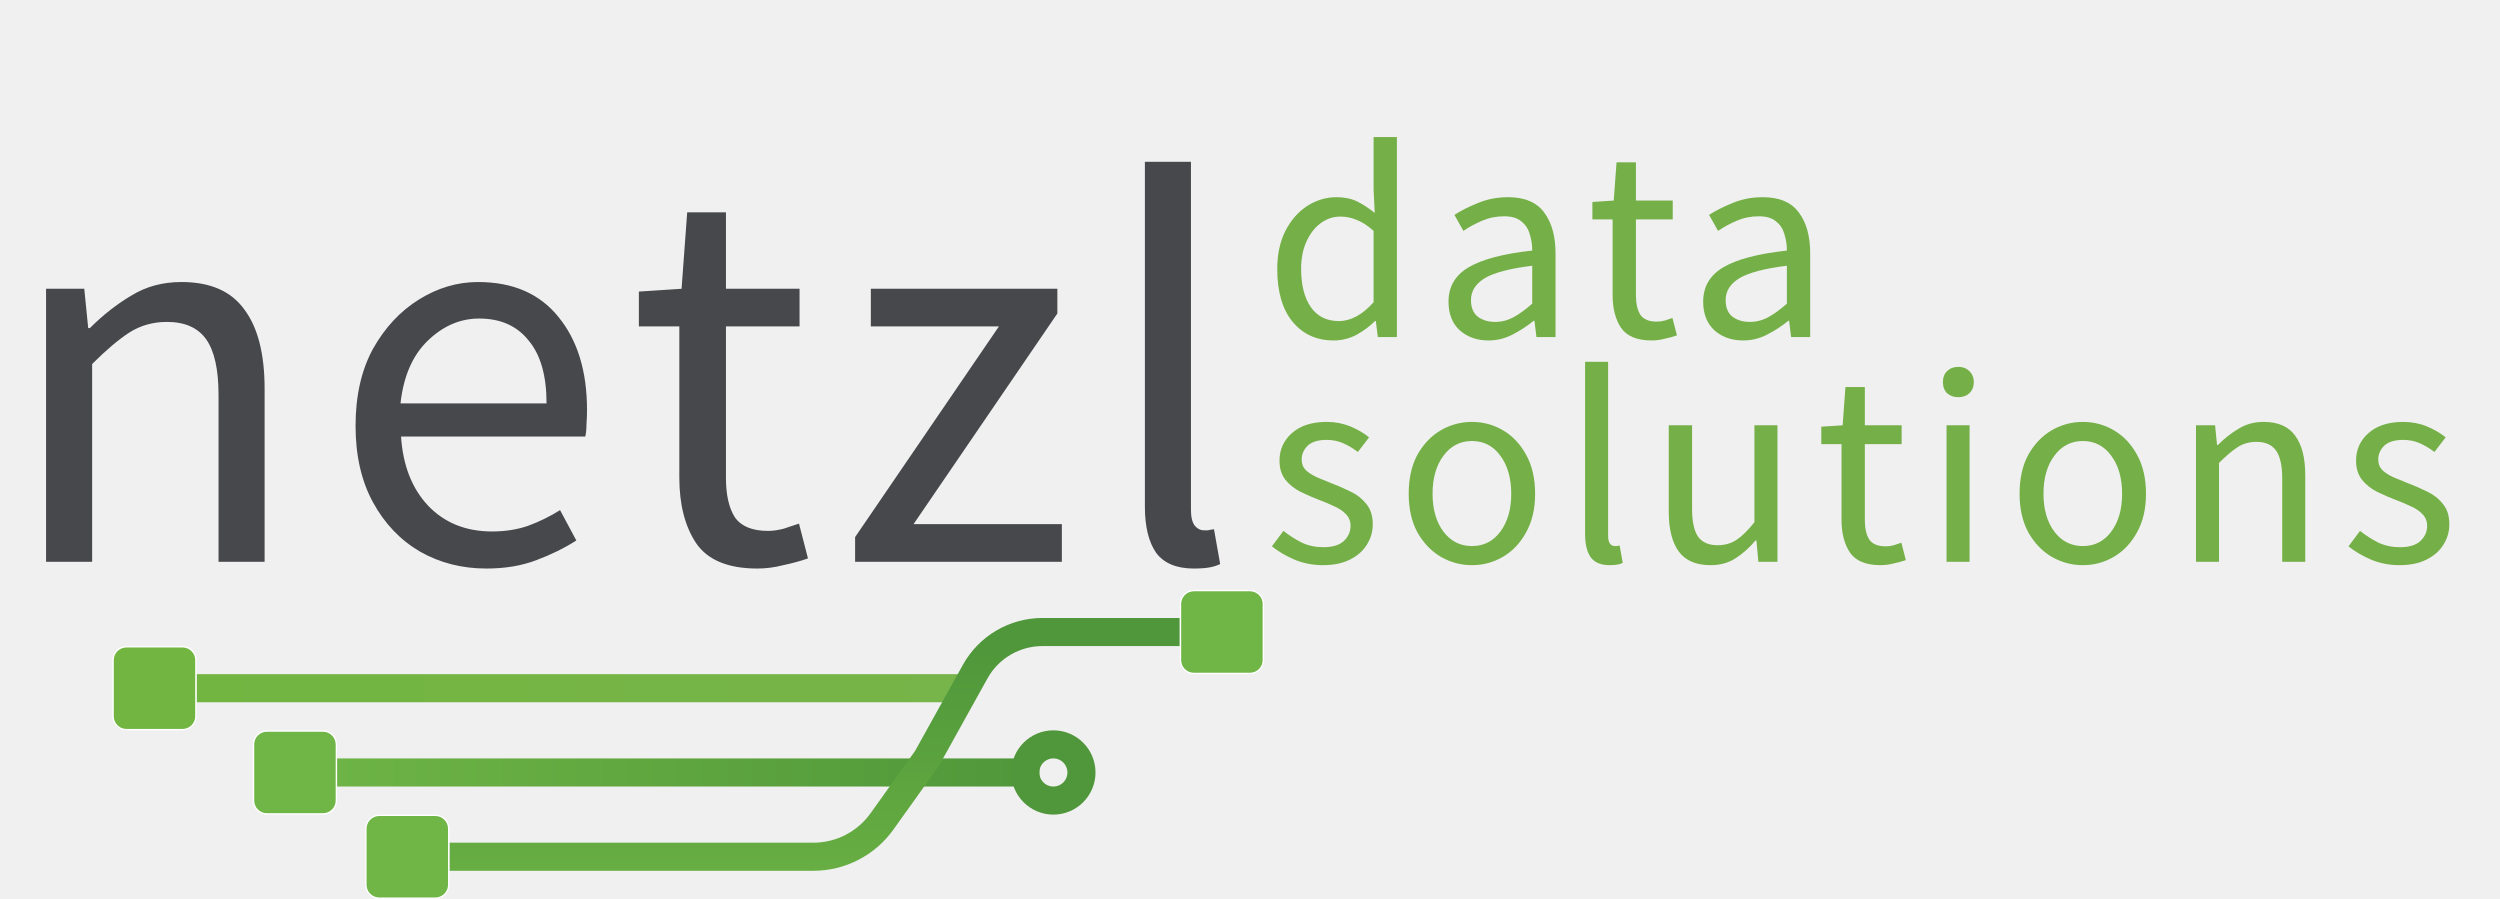
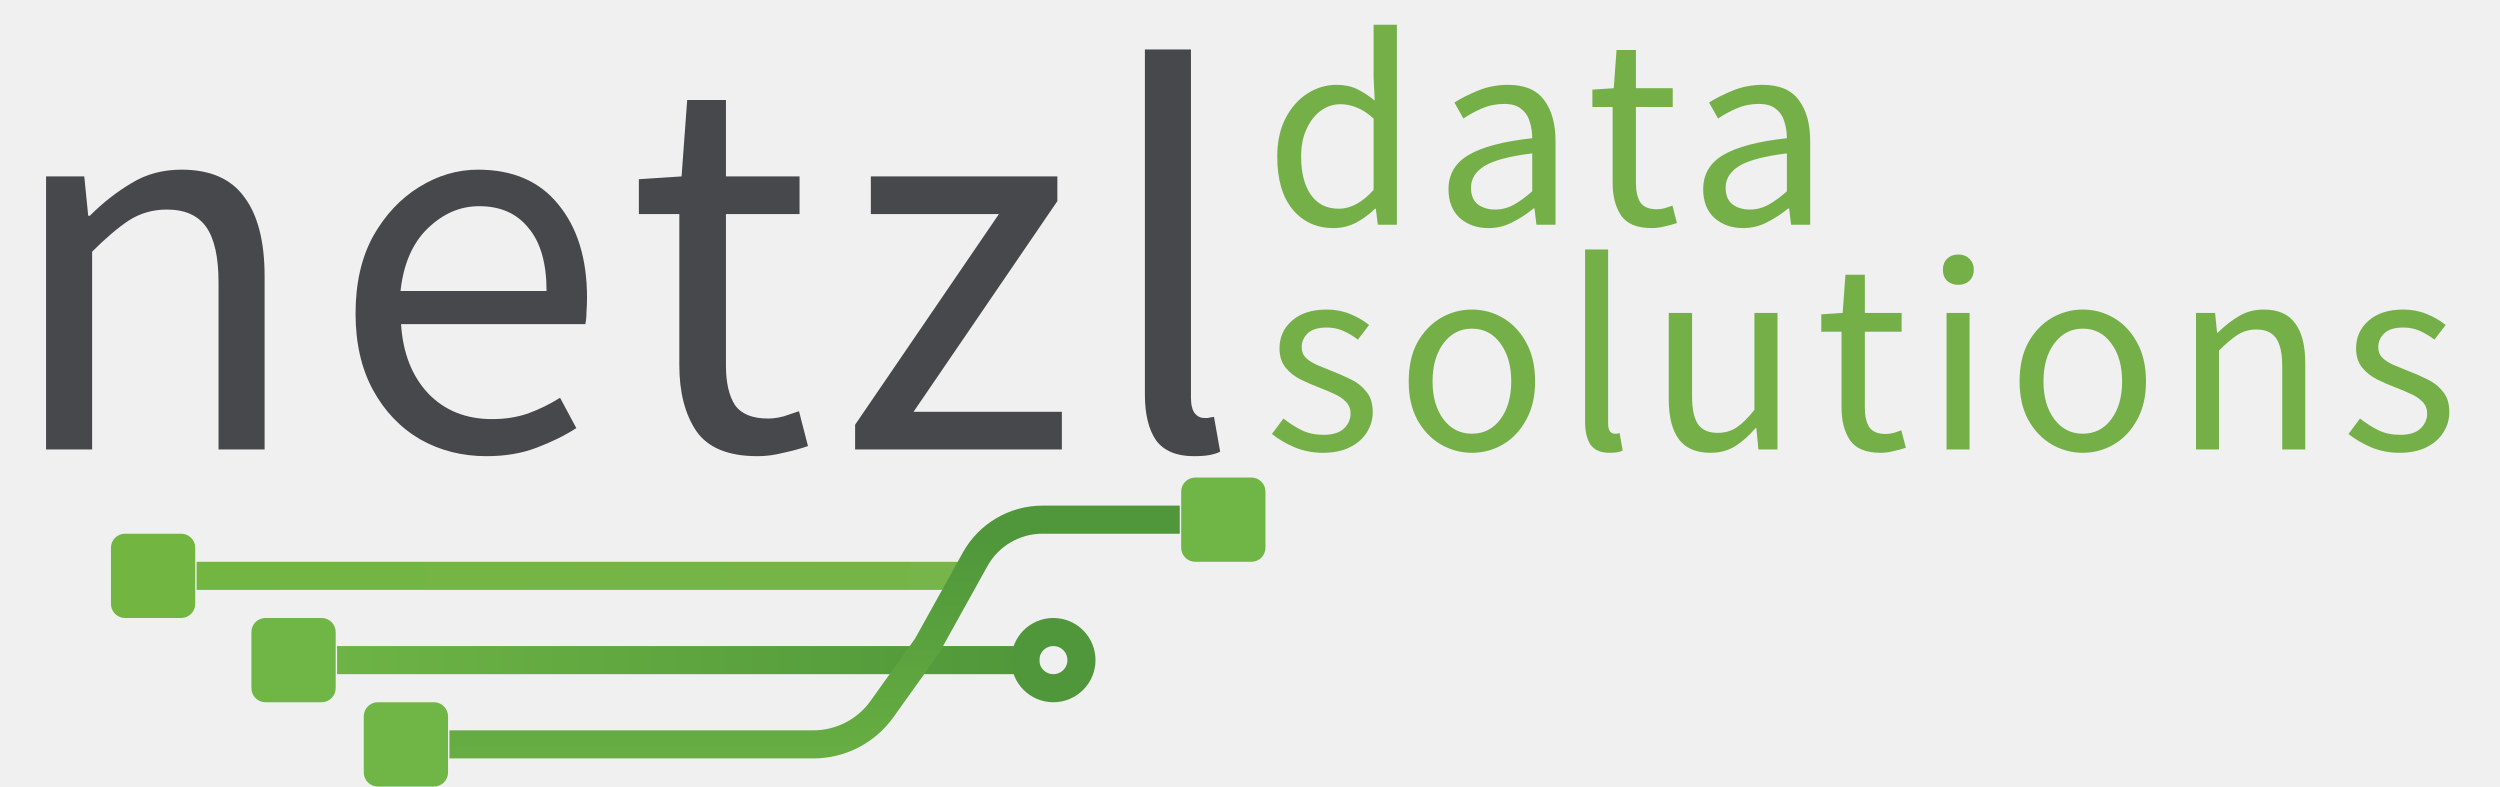
- <svg xmlns="http://www.w3.org/2000/svg" width="89" height="32" viewBox="0 0 89 32" fill="none">
-   <path d="M1.64 20V10.28H3L3.14 11.68H3.2C3.667 11.213 4.16 10.827 4.68 10.52C5.2 10.2 5.793 10.04 6.46 10.04C7.487 10.04 8.233 10.367 8.7 11.02C9.18 11.66 9.42 12.6 9.42 13.84V20H7.78V14.06C7.78 13.153 7.633 12.493 7.34 12.08C7.047 11.667 6.58 11.46 5.94 11.46C5.447 11.46 5 11.587 4.6 11.84C4.213 12.093 3.773 12.467 3.28 12.96V20H1.64ZM17.317 20.24C16.451 20.24 15.664 20.04 14.957 19.64C14.251 19.227 13.691 18.64 13.277 17.88C12.864 17.12 12.658 16.213 12.658 15.16C12.658 14.093 12.864 13.18 13.277 12.42C13.704 11.66 14.251 11.073 14.918 10.66C15.584 10.247 16.284 10.04 17.017 10.04C18.258 10.04 19.211 10.453 19.878 11.28C20.558 12.107 20.898 13.213 20.898 14.6C20.898 14.773 20.891 14.947 20.878 15.12C20.878 15.28 20.864 15.42 20.837 15.54H14.277C14.344 16.567 14.664 17.387 15.238 18C15.824 18.613 16.584 18.92 17.517 18.92C17.984 18.92 18.411 18.853 18.797 18.72C19.198 18.573 19.578 18.387 19.938 18.16L20.517 19.24C20.104 19.507 19.631 19.74 19.098 19.94C18.578 20.14 17.984 20.24 17.317 20.24ZM14.258 14.36H19.457C19.457 13.373 19.244 12.627 18.817 12.12C18.404 11.6 17.817 11.34 17.058 11.34C16.378 11.34 15.764 11.607 15.217 12.14C14.684 12.66 14.364 13.4 14.258 14.36ZM26.964 20.24C25.924 20.24 25.197 19.94 24.784 19.34C24.384 18.74 24.184 17.96 24.184 17V11.62H22.744V10.38L24.264 10.28L24.464 7.56H25.844V10.28H28.464V11.62H25.844V17.02C25.844 17.62 25.951 18.087 26.164 18.42C26.391 18.74 26.784 18.9 27.344 18.9C27.517 18.9 27.704 18.873 27.904 18.82C28.104 18.753 28.284 18.693 28.444 18.64L28.764 19.88C28.497 19.973 28.204 20.053 27.884 20.12C27.577 20.2 27.271 20.24 26.964 20.24ZM30.442 20V19.12L35.562 11.62H31.002V10.28H37.642V11.16L32.522 18.66H37.802V20H30.442ZM42.498 20.24C41.885 20.24 41.438 20.053 41.158 19.68C40.891 19.293 40.758 18.747 40.758 18.04V5.76H42.398V18.16C42.398 18.413 42.445 18.6 42.538 18.72C42.631 18.827 42.738 18.88 42.858 18.88C42.911 18.88 42.958 18.88 42.998 18.88C43.051 18.867 43.125 18.853 43.218 18.84L43.438 20.08C43.331 20.133 43.205 20.173 43.058 20.2C42.911 20.227 42.725 20.24 42.498 20.24Z" fill="#47484B" />
-   <path d="M47.48 12.12C46.873 12.12 46.387 11.9 46.02 11.46C45.653 11.013 45.47 10.387 45.47 9.58C45.47 9.053 45.567 8.6 45.76 8.22C45.96 7.833 46.22 7.537 46.54 7.33C46.867 7.123 47.213 7.02 47.58 7.02C47.86 7.02 48.103 7.07 48.31 7.17C48.517 7.27 48.727 7.407 48.94 7.58L48.9 6.75V4.88H49.73V12H49.05L48.98 11.43H48.95C48.763 11.617 48.543 11.78 48.29 11.92C48.037 12.053 47.767 12.12 47.48 12.12ZM47.66 11.43C48.087 11.43 48.5 11.207 48.9 10.76V8.22C48.693 8.033 48.493 7.903 48.3 7.83C48.113 7.75 47.92 7.71 47.72 7.71C47.46 7.71 47.223 7.79 47.01 7.95C46.803 8.103 46.637 8.32 46.51 8.6C46.383 8.873 46.32 9.197 46.32 9.57C46.32 10.15 46.437 10.607 46.67 10.94C46.903 11.267 47.233 11.43 47.66 11.43ZM52.987 12.12C52.58 12.12 52.24 12 51.967 11.76C51.7 11.513 51.567 11.173 51.567 10.74C51.567 10.207 51.803 9.8 52.277 9.52C52.757 9.233 53.514 9.033 54.547 8.92C54.547 8.713 54.517 8.517 54.457 8.33C54.404 8.143 54.303 7.993 54.157 7.88C54.017 7.76 53.813 7.7 53.547 7.7C53.267 7.7 53.004 7.753 52.757 7.86C52.51 7.967 52.29 8.087 52.097 8.22L51.777 7.65C52.004 7.503 52.28 7.363 52.607 7.23C52.94 7.09 53.3 7.02 53.687 7.02C54.28 7.02 54.71 7.203 54.977 7.57C55.243 7.93 55.377 8.413 55.377 9.02V12H54.697L54.627 11.42H54.597C54.37 11.607 54.12 11.77 53.847 11.91C53.58 12.05 53.294 12.12 52.987 12.12ZM53.227 11.46C53.46 11.46 53.68 11.403 53.887 11.29C54.093 11.177 54.313 11.017 54.547 10.81V9.46C53.74 9.56 53.173 9.71 52.847 9.91C52.527 10.11 52.367 10.367 52.367 10.68C52.367 10.953 52.45 11.153 52.617 11.28C52.783 11.4 52.987 11.46 53.227 11.46ZM58.799 12.12C58.279 12.12 57.916 11.97 57.709 11.67C57.509 11.37 57.409 10.98 57.409 10.5V7.81H56.689V7.19L57.449 7.14L57.549 5.78H58.239V7.14H59.549V7.81H58.239V10.51C58.239 10.81 58.293 11.043 58.399 11.21C58.513 11.37 58.709 11.45 58.989 11.45C59.076 11.45 59.169 11.437 59.269 11.41C59.369 11.377 59.459 11.347 59.539 11.32L59.699 11.94C59.566 11.987 59.419 12.027 59.259 12.06C59.106 12.1 58.953 12.12 58.799 12.12ZM62.053 12.12C61.647 12.12 61.307 12 61.033 11.76C60.767 11.513 60.633 11.173 60.633 10.74C60.633 10.207 60.87 9.8 61.343 9.52C61.823 9.233 62.58 9.033 63.613 8.92C63.613 8.713 63.583 8.517 63.523 8.33C63.47 8.143 63.37 7.993 63.223 7.88C63.083 7.76 62.88 7.7 62.613 7.7C62.333 7.7 62.07 7.753 61.823 7.86C61.577 7.967 61.357 8.087 61.163 8.22L60.843 7.65C61.07 7.503 61.347 7.363 61.673 7.23C62.007 7.09 62.367 7.02 62.753 7.02C63.347 7.02 63.777 7.203 64.043 7.57C64.31 7.93 64.443 8.413 64.443 9.02V12H63.763L63.693 11.42H63.663C63.437 11.607 63.187 11.77 62.913 11.91C62.647 12.05 62.36 12.12 62.053 12.12ZM62.293 11.46C62.527 11.46 62.747 11.403 62.953 11.29C63.16 11.177 63.38 11.017 63.613 10.81V9.46C62.807 9.56 62.24 9.71 61.913 9.91C61.593 10.11 61.433 10.367 61.433 10.68C61.433 10.953 61.517 11.153 61.683 11.28C61.85 11.4 62.053 11.46 62.293 11.46ZM47.09 20.12C46.743 20.12 46.413 20.057 46.1 19.93C45.787 19.797 45.513 19.637 45.28 19.45L45.69 18.9C45.903 19.067 46.123 19.207 46.35 19.32C46.577 19.427 46.833 19.48 47.12 19.48C47.44 19.48 47.68 19.407 47.84 19.26C48 19.107 48.08 18.927 48.08 18.72C48.08 18.553 48.023 18.413 47.91 18.3C47.803 18.187 47.663 18.093 47.49 18.02C47.323 17.94 47.15 17.867 46.97 17.8C46.743 17.713 46.52 17.617 46.3 17.51C46.08 17.397 45.9 17.253 45.76 17.08C45.62 16.9 45.55 16.673 45.55 16.4C45.55 16.007 45.697 15.68 45.99 15.42C46.29 15.153 46.703 15.02 47.23 15.02C47.53 15.02 47.81 15.073 48.07 15.18C48.33 15.287 48.553 15.417 48.74 15.57L48.34 16.09C48.173 15.963 48 15.86 47.82 15.78C47.64 15.7 47.443 15.66 47.23 15.66C46.923 15.66 46.697 15.73 46.55 15.87C46.41 16.01 46.34 16.173 46.34 16.36C46.34 16.513 46.39 16.64 46.49 16.74C46.59 16.833 46.72 16.917 46.88 16.99C47.04 17.057 47.21 17.127 47.39 17.2C47.623 17.287 47.853 17.387 48.08 17.5C48.307 17.607 48.493 17.753 48.64 17.94C48.793 18.12 48.87 18.363 48.87 18.67C48.87 18.93 48.8 19.17 48.66 19.39C48.527 19.61 48.327 19.787 48.06 19.92C47.8 20.053 47.477 20.12 47.09 20.12ZM52.4 20.12C52.006 20.12 51.636 20.02 51.289 19.82C50.95 19.62 50.673 19.33 50.459 18.95C50.253 18.57 50.15 18.113 50.15 17.58C50.15 17.033 50.253 16.57 50.459 16.19C50.673 15.81 50.95 15.52 51.289 15.32C51.636 15.12 52.006 15.02 52.4 15.02C52.8 15.02 53.169 15.12 53.51 15.32C53.849 15.52 54.123 15.81 54.33 16.19C54.543 16.57 54.65 17.033 54.65 17.58C54.65 18.113 54.543 18.57 54.33 18.95C54.123 19.33 53.849 19.62 53.51 19.82C53.169 20.02 52.8 20.12 52.4 20.12ZM52.4 19.44C52.819 19.44 53.156 19.27 53.41 18.93C53.669 18.583 53.8 18.133 53.8 17.58C53.8 17.02 53.669 16.567 53.41 16.22C53.156 15.873 52.819 15.7 52.4 15.7C51.986 15.7 51.65 15.873 51.389 16.22C51.13 16.567 50.999 17.02 50.999 17.58C50.999 18.133 51.13 18.583 51.389 18.93C51.65 19.27 51.986 19.44 52.4 19.44ZM57.299 20.12C56.993 20.12 56.769 20.027 56.629 19.84C56.496 19.647 56.429 19.373 56.429 19.02V12.88H57.249V19.08C57.249 19.207 57.273 19.3 57.319 19.36C57.366 19.413 57.419 19.44 57.479 19.44C57.506 19.44 57.529 19.44 57.549 19.44C57.576 19.433 57.613 19.427 57.659 19.42L57.769 20.04C57.716 20.067 57.653 20.087 57.579 20.1C57.506 20.113 57.413 20.12 57.299 20.12ZM60.898 20.12C60.385 20.12 60.008 19.96 59.768 19.64C59.528 19.313 59.408 18.84 59.408 18.22V15.14H60.238V18.11C60.238 18.563 60.308 18.893 60.448 19.1C60.595 19.307 60.828 19.41 61.148 19.41C61.401 19.41 61.625 19.347 61.818 19.22C62.018 19.087 62.231 18.877 62.458 18.59V15.14H63.278V20H62.598L62.528 19.24H62.498C62.272 19.507 62.032 19.72 61.778 19.88C61.525 20.04 61.231 20.12 60.898 20.12ZM66.948 20.12C66.428 20.12 66.064 19.97 65.858 19.67C65.658 19.37 65.558 18.98 65.558 18.5V15.81H64.838V15.19L65.598 15.14L65.698 13.78H66.388V15.14H67.698V15.81H66.388V18.51C66.388 18.81 66.441 19.043 66.548 19.21C66.661 19.37 66.858 19.45 67.138 19.45C67.224 19.45 67.318 19.437 67.418 19.41C67.518 19.377 67.608 19.347 67.688 19.32L67.848 19.94C67.714 19.987 67.568 20.027 67.408 20.06C67.254 20.1 67.101 20.12 66.948 20.12ZM69.297 20V15.14H70.117V20H69.297ZM69.717 14.14C69.557 14.14 69.423 14.093 69.317 14C69.217 13.9 69.167 13.767 69.167 13.6C69.167 13.44 69.217 13.31 69.317 13.21C69.423 13.11 69.557 13.06 69.717 13.06C69.877 13.06 70.007 13.11 70.107 13.21C70.213 13.31 70.267 13.44 70.267 13.6C70.267 13.767 70.213 13.9 70.107 14C70.007 14.093 69.877 14.14 69.717 14.14ZM74.147 20.12C73.754 20.12 73.384 20.02 73.037 19.82C72.698 19.62 72.421 19.33 72.207 18.95C72.001 18.57 71.897 18.113 71.897 17.58C71.897 17.033 72.001 16.57 72.207 16.19C72.421 15.81 72.698 15.52 73.037 15.32C73.384 15.12 73.754 15.02 74.147 15.02C74.547 15.02 74.918 15.12 75.257 15.32C75.597 15.52 75.871 15.81 76.078 16.19C76.291 16.57 76.397 17.033 76.397 17.58C76.397 18.113 76.291 18.57 76.078 18.95C75.871 19.33 75.597 19.62 75.257 19.82C74.918 20.02 74.547 20.12 74.147 20.12ZM74.147 19.44C74.567 19.44 74.904 19.27 75.157 18.93C75.418 18.583 75.547 18.133 75.547 17.58C75.547 17.02 75.418 16.567 75.157 16.22C74.904 15.873 74.567 15.7 74.147 15.7C73.734 15.7 73.397 15.873 73.138 16.22C72.877 16.567 72.748 17.02 72.748 17.58C72.748 18.133 72.877 18.583 73.138 18.93C73.397 19.27 73.734 19.44 74.147 19.44ZM78.177 20V15.14H78.857L78.927 15.84H78.957C79.191 15.607 79.437 15.413 79.697 15.26C79.957 15.1 80.254 15.02 80.587 15.02C81.101 15.02 81.474 15.183 81.707 15.51C81.947 15.83 82.067 16.3 82.067 16.92V20H81.247V17.03C81.247 16.577 81.174 16.247 81.027 16.04C80.881 15.833 80.647 15.73 80.327 15.73C80.081 15.73 79.857 15.793 79.657 15.92C79.464 16.047 79.244 16.233 78.997 16.48V20H78.177ZM85.416 20.12C85.07 20.12 84.74 20.057 84.426 19.93C84.113 19.797 83.84 19.637 83.606 19.45L84.016 18.9C84.23 19.067 84.45 19.207 84.676 19.32C84.903 19.427 85.159 19.48 85.446 19.48C85.766 19.48 86.006 19.407 86.166 19.26C86.326 19.107 86.406 18.927 86.406 18.72C86.406 18.553 86.35 18.413 86.236 18.3C86.129 18.187 85.99 18.093 85.816 18.02C85.65 17.94 85.476 17.867 85.296 17.8C85.07 17.713 84.846 17.617 84.626 17.51C84.406 17.397 84.226 17.253 84.086 17.08C83.946 16.9 83.876 16.673 83.876 16.4C83.876 16.007 84.023 15.68 84.316 15.42C84.616 15.153 85.029 15.02 85.556 15.02C85.856 15.02 86.136 15.073 86.396 15.18C86.656 15.287 86.879 15.417 87.066 15.57L86.666 16.09C86.499 15.963 86.326 15.86 86.146 15.78C85.966 15.7 85.769 15.66 85.556 15.66C85.249 15.66 85.023 15.73 84.876 15.87C84.736 16.01 84.666 16.173 84.666 16.36C84.666 16.513 84.716 16.64 84.816 16.74C84.916 16.833 85.046 16.917 85.206 16.99C85.366 17.057 85.536 17.127 85.716 17.2C85.95 17.287 86.18 17.387 86.406 17.5C86.633 17.607 86.82 17.753 86.966 17.94C87.12 18.12 87.196 18.363 87.196 18.67C87.196 18.93 87.126 19.17 86.986 19.39C86.853 19.61 86.653 19.787 86.386 19.92C86.126 20.053 85.803 20.12 85.416 20.12Z" fill="#74B047" />
-   <line x1="7" y1="24.5" x2="34.1" y2="24.5" stroke="url(#paint0_linear_15_33)" />
-   <path d="M12 27.5L37 27.5" stroke="url(#paint1_linear_15_33)" />
-   <rect x="9.025" y="26.025" width="2.95" height="2.95" rx="0.475" fill="#70B646" stroke="white" stroke-width="0.05" />
-   <path d="M37.5 26.5C38.052 26.5 38.5 26.948 38.5 27.5C38.5 28.052 38.052 28.5 37.5 28.5C36.948 28.5 36.5 28.052 36.5 27.5C36.5 26.948 36.948 26.5 37.5 26.5Z" stroke="#4F973A" />
-   <path d="M16 30.5H19.351H28.956C29.925 30.5 30.834 30.032 31.397 29.244L33 27L34.717 23.909C35.2 23.039 36.117 22.5 37.112 22.5H42" stroke="url(#paint2_linear_15_33)" />
-   <path d="M13.5 29.025H15.5C15.762 29.025 15.975 29.238 15.975 29.5V31.5C15.975 31.762 15.762 31.975 15.5 31.975H13.5C13.238 31.975 13.025 31.762 13.025 31.5V29.5C13.025 29.238 13.238 29.025 13.5 29.025Z" fill="#70B646" stroke="white" stroke-width="0.05" />
-   <path d="M42.5 21.025H44.5C44.762 21.025 44.975 21.238 44.975 21.5V23.5C44.975 23.762 44.762 23.975 44.5 23.975H42.5C42.238 23.975 42.025 23.762 42.025 23.5V21.5C42.025 21.238 42.238 21.025 42.5 21.025Z" fill="#70B646" stroke="white" stroke-width="0.05" />
-   <rect x="4.025" y="23.025" width="2.95" height="2.95" rx="0.475" fill="#72B541" stroke="white" stroke-width="0.05" />
+ <svg xmlns="http://www.w3.org/2000/svg" width="89" height="28" viewBox="0 0 89 28" fill="none">
+   <path d="M1.64 16V6.28H3L3.14 7.68H3.2C3.667 7.213 4.16 6.827 4.68 6.52C5.2 6.2 5.793 6.04 6.46 6.04C7.487 6.04 8.233 6.367 8.7 7.02C9.18 7.66 9.42 8.6 9.42 9.84V16H7.78V10.06C7.78 9.153 7.633 8.493 7.34 8.08C7.047 7.667 6.58 7.46 5.94 7.46C5.447 7.46 5 7.587 4.6 7.84C4.213 8.093 3.773 8.467 3.28 8.96V16H1.64ZM17.317 16.24C16.451 16.24 15.664 16.04 14.957 15.64C14.251 15.227 13.691 14.64 13.277 13.88C12.864 13.12 12.658 12.213 12.658 11.16C12.658 10.093 12.864 9.18 13.277 8.42C13.704 7.66 14.251 7.073 14.918 6.66C15.584 6.247 16.284 6.04 17.017 6.04C18.258 6.04 19.211 6.453 19.878 7.28C20.558 8.107 20.898 9.213 20.898 10.6C20.898 10.773 20.891 10.947 20.878 11.12C20.878 11.28 20.864 11.42 20.837 11.54H14.277C14.344 12.567 14.664 13.387 15.238 14C15.824 14.613 16.584 14.92 17.517 14.92C17.984 14.92 18.411 14.853 18.797 14.72C19.198 14.573 19.578 14.387 19.938 14.16L20.517 15.24C20.104 15.507 19.631 15.74 19.098 15.94C18.578 16.14 17.984 16.24 17.317 16.24ZM14.258 10.36H19.457C19.457 9.373 19.244 8.627 18.817 8.12C18.404 7.6 17.817 7.34 17.058 7.34C16.378 7.34 15.764 7.607 15.217 8.14C14.684 8.66 14.364 9.4 14.258 10.36ZM26.964 16.24C25.924 16.24 25.197 15.94 24.784 15.34C24.384 14.74 24.184 13.96 24.184 13V7.62H22.744V6.38L24.264 6.28L24.464 3.56H25.844V6.28H28.464V7.62H25.844V13.02C25.844 13.62 25.951 14.087 26.164 14.42C26.391 14.74 26.784 14.9 27.344 14.9C27.517 14.9 27.704 14.873 27.904 14.82C28.104 14.753 28.284 14.693 28.444 14.64L28.764 15.88C28.497 15.973 28.204 16.053 27.884 16.12C27.577 16.2 27.271 16.24 26.964 16.24ZM30.442 16V15.12L35.562 7.62H31.002V6.28H37.642V7.16L32.522 14.66H37.802V16H30.442ZM42.498 16.24C41.885 16.24 41.438 16.053 41.158 15.68C40.891 15.293 40.758 14.747 40.758 14.04V1.76H42.398V14.16C42.398 14.413 42.445 14.6 42.538 14.72C42.631 14.827 42.738 14.88 42.858 14.88C42.911 14.88 42.958 14.88 42.998 14.88C43.051 14.867 43.125 14.853 43.218 14.84L43.438 16.08C43.331 16.133 43.205 16.173 43.058 16.2C42.911 16.227 42.725 16.24 42.498 16.24Z" fill="#47484B" />
+   <path d="M47.48 8.12C46.873 8.12 46.387 7.9 46.02 7.46C45.653 7.013 45.47 6.387 45.47 5.58C45.47 5.053 45.567 4.6 45.76 4.22C45.96 3.833 46.22 3.537 46.54 3.33C46.867 3.123 47.213 3.02 47.58 3.02C47.86 3.02 48.103 3.07 48.31 3.17C48.517 3.27 48.727 3.407 48.94 3.58L48.9 2.75V0.88H49.73V8H49.05L48.98 7.43H48.95C48.763 7.617 48.543 7.78 48.29 7.92C48.037 8.053 47.767 8.12 47.48 8.12ZM47.66 7.43C48.087 7.43 48.5 7.207 48.9 6.76V4.22C48.693 4.033 48.493 3.903 48.3 3.83C48.113 3.75 47.92 3.71 47.72 3.71C47.46 3.71 47.223 3.79 47.01 3.95C46.803 4.103 46.637 4.32 46.51 4.6C46.383 4.873 46.32 5.197 46.32 5.57C46.32 6.15 46.437 6.607 46.67 6.94C46.903 7.267 47.233 7.43 47.66 7.43ZM52.987 8.12C52.58 8.12 52.24 8 51.967 7.76C51.7 7.513 51.567 7.173 51.567 6.74C51.567 6.207 51.803 5.8 52.277 5.52C52.757 5.233 53.514 5.033 54.547 4.92C54.547 4.713 54.517 4.517 54.457 4.33C54.404 4.143 54.303 3.993 54.157 3.88C54.017 3.76 53.813 3.7 53.547 3.7C53.267 3.7 53.004 3.753 52.757 3.86C52.51 3.967 52.29 4.087 52.097 4.22L51.777 3.65C52.004 3.503 52.28 3.363 52.607 3.23C52.94 3.09 53.3 3.02 53.687 3.02C54.28 3.02 54.71 3.203 54.977 3.57C55.243 3.93 55.377 4.413 55.377 5.02V8H54.697L54.627 7.42H54.597C54.37 7.607 54.12 7.77 53.847 7.91C53.58 8.05 53.294 8.12 52.987 8.12ZM53.227 7.46C53.46 7.46 53.68 7.403 53.887 7.29C54.093 7.177 54.313 7.017 54.547 6.81V5.46C53.74 5.56 53.173 5.71 52.847 5.91C52.527 6.11 52.367 6.367 52.367 6.68C52.367 6.953 52.45 7.153 52.617 7.28C52.783 7.4 52.987 7.46 53.227 7.46ZM58.799 8.12C58.279 8.12 57.916 7.97 57.709 7.67C57.509 7.37 57.409 6.98 57.409 6.5V3.81H56.689V3.19L57.449 3.14L57.549 1.78H58.239V3.14H59.549V3.81H58.239V6.51C58.239 6.81 58.293 7.043 58.399 7.21C58.513 7.37 58.709 7.45 58.989 7.45C59.076 7.45 59.169 7.437 59.269 7.41C59.369 7.377 59.459 7.347 59.539 7.32L59.699 7.94C59.566 7.987 59.419 8.027 59.259 8.06C59.106 8.1 58.953 8.12 58.799 8.12ZM62.053 8.12C61.647 8.12 61.307 8 61.033 7.76C60.767 7.513 60.633 7.173 60.633 6.74C60.633 6.207 60.87 5.8 61.343 5.52C61.823 5.233 62.58 5.033 63.613 4.92C63.613 4.713 63.583 4.517 63.523 4.33C63.47 4.143 63.37 3.993 63.223 3.88C63.083 3.76 62.88 3.7 62.613 3.7C62.333 3.7 62.07 3.753 61.823 3.86C61.577 3.967 61.357 4.087 61.163 4.22L60.843 3.65C61.07 3.503 61.347 3.363 61.673 3.23C62.007 3.09 62.367 3.02 62.753 3.02C63.347 3.02 63.777 3.203 64.043 3.57C64.31 3.93 64.443 4.413 64.443 5.02V8H63.763L63.693 7.42H63.663C63.437 7.607 63.187 7.77 62.913 7.91C62.647 8.05 62.36 8.12 62.053 8.12ZM62.293 7.46C62.527 7.46 62.747 7.403 62.953 7.29C63.16 7.177 63.38 7.017 63.613 6.81V5.46C62.807 5.56 62.24 5.71 61.913 5.91C61.593 6.11 61.433 6.367 61.433 6.68C61.433 6.953 61.517 7.153 61.683 7.28C61.85 7.4 62.053 7.46 62.293 7.46ZM47.09 16.12C46.743 16.12 46.413 16.057 46.1 15.93C45.787 15.797 45.513 15.637 45.28 15.45L45.69 14.9C45.903 15.067 46.123 15.207 46.35 15.32C46.577 15.427 46.833 15.48 47.12 15.48C47.44 15.48 47.68 15.407 47.84 15.26C48 15.107 48.08 14.927 48.08 14.72C48.08 14.553 48.023 14.413 47.91 14.3C47.803 14.187 47.663 14.093 47.49 14.02C47.323 13.94 47.15 13.867 46.97 13.8C46.743 13.713 46.52 13.617 46.3 13.51C46.08 13.397 45.9 13.253 45.76 13.08C45.62 12.9 45.55 12.673 45.55 12.4C45.55 12.007 45.697 11.68 45.99 11.42C46.29 11.153 46.703 11.02 47.23 11.02C47.53 11.02 47.81 11.073 48.07 11.18C48.33 11.287 48.553 11.417 48.74 11.57L48.34 12.09C48.173 11.963 48 11.86 47.82 11.78C47.64 11.7 47.443 11.66 47.23 11.66C46.923 11.66 46.697 11.73 46.55 11.87C46.41 12.01 46.34 12.173 46.34 12.36C46.34 12.513 46.39 12.64 46.49 12.74C46.59 12.833 46.72 12.917 46.88 12.99C47.04 13.057 47.21 13.127 47.39 13.2C47.623 13.287 47.853 13.387 48.08 13.5C48.307 13.607 48.493 13.753 48.64 13.94C48.793 14.12 48.87 14.363 48.87 14.67C48.87 14.93 48.8 15.17 48.66 15.39C48.527 15.61 48.327 15.787 48.06 15.92C47.8 16.053 47.477 16.12 47.09 16.12ZM52.4 16.12C52.006 16.12 51.636 16.02 51.289 15.82C50.95 15.62 50.673 15.33 50.459 14.95C50.253 14.57 50.15 14.113 50.15 13.58C50.15 13.033 50.253 12.57 50.459 12.19C50.673 11.81 50.95 11.52 51.289 11.32C51.636 11.12 52.006 11.02 52.4 11.02C52.8 11.02 53.169 11.12 53.51 11.32C53.849 11.52 54.123 11.81 54.33 12.19C54.543 12.57 54.65 13.033 54.65 13.58C54.65 14.113 54.543 14.57 54.33 14.95C54.123 15.33 53.849 15.62 53.51 15.82C53.169 16.02 52.8 16.12 52.4 16.12ZM52.4 15.44C52.819 15.44 53.156 15.27 53.41 14.93C53.669 14.583 53.8 14.133 53.8 13.58C53.8 13.02 53.669 12.567 53.41 12.22C53.156 11.873 52.819 11.7 52.4 11.7C51.986 11.7 51.65 11.873 51.389 12.22C51.13 12.567 50.999 13.02 50.999 13.58C50.999 14.133 51.13 14.583 51.389 14.93C51.65 15.27 51.986 15.44 52.4 15.44ZM57.299 16.12C56.993 16.12 56.769 16.027 56.629 15.84C56.496 15.647 56.429 15.373 56.429 15.02V8.88H57.249V15.08C57.249 15.207 57.273 15.3 57.319 15.36C57.366 15.413 57.419 15.44 57.479 15.44C57.506 15.44 57.529 15.44 57.549 15.44C57.576 15.433 57.613 15.427 57.659 15.42L57.769 16.04C57.716 16.067 57.653 16.087 57.579 16.1C57.506 16.113 57.413 16.12 57.299 16.12ZM60.898 16.12C60.385 16.12 60.008 15.96 59.768 15.64C59.528 15.313 59.408 14.84 59.408 14.22V11.14H60.238V14.11C60.238 14.563 60.308 14.893 60.448 15.1C60.595 15.307 60.828 15.41 61.148 15.41C61.401 15.41 61.625 15.347 61.818 15.22C62.018 15.087 62.231 14.877 62.458 14.59V11.14H63.278V16H62.598L62.528 15.24H62.498C62.272 15.507 62.032 15.72 61.778 15.88C61.525 16.04 61.231 16.12 60.898 16.12ZM66.948 16.12C66.428 16.12 66.064 15.97 65.858 15.67C65.658 15.37 65.558 14.98 65.558 14.5V11.81H64.838V11.19L65.598 11.14L65.698 9.78H66.388V11.14H67.698V11.81H66.388V14.51C66.388 14.81 66.441 15.043 66.548 15.21C66.661 15.37 66.858 15.45 67.138 15.45C67.224 15.45 67.318 15.437 67.418 15.41C67.518 15.377 67.608 15.347 67.688 15.32L67.848 15.94C67.714 15.987 67.568 16.027 67.408 16.06C67.254 16.1 67.101 16.12 66.948 16.12ZM69.297 16V11.14H70.117V16H69.297ZM69.717 10.14C69.557 10.14 69.423 10.093 69.317 10C69.217 9.9 69.167 9.767 69.167 9.6C69.167 9.44 69.217 9.31 69.317 9.21C69.423 9.11 69.557 9.06 69.717 9.06C69.877 9.06 70.007 9.11 70.107 9.21C70.213 9.31 70.267 9.44 70.267 9.6C70.267 9.767 70.213 9.9 70.107 10C70.007 10.093 69.877 10.14 69.717 10.14ZM74.147 16.12C73.754 16.12 73.384 16.02 73.037 15.82C72.698 15.62 72.421 15.33 72.207 14.95C72.001 14.57 71.897 14.113 71.897 13.58C71.897 13.033 72.001 12.57 72.207 12.19C72.421 11.81 72.698 11.52 73.037 11.32C73.384 11.12 73.754 11.02 74.147 11.02C74.547 11.02 74.918 11.12 75.257 11.32C75.597 11.52 75.871 11.81 76.078 12.19C76.291 12.57 76.397 13.033 76.397 13.58C76.397 14.113 76.291 14.57 76.078 14.95C75.871 15.33 75.597 15.62 75.257 15.82C74.918 16.02 74.547 16.12 74.147 16.12ZM74.147 15.44C74.567 15.44 74.904 15.27 75.157 14.93C75.418 14.583 75.547 14.133 75.547 13.58C75.547 13.02 75.418 12.567 75.157 12.22C74.904 11.873 74.567 11.7 74.147 11.7C73.734 11.7 73.397 11.873 73.138 12.22C72.877 12.567 72.748 13.02 72.748 13.58C72.748 14.133 72.877 14.583 73.138 14.93C73.397 15.27 73.734 15.44 74.147 15.44ZM78.177 16V11.14H78.857L78.927 11.84H78.957C79.191 11.607 79.437 11.413 79.697 11.26C79.957 11.1 80.254 11.02 80.587 11.02C81.101 11.02 81.474 11.183 81.707 11.51C81.947 11.83 82.067 12.3 82.067 12.92V16H81.247V13.03C81.247 12.577 81.174 12.247 81.027 12.04C80.881 11.833 80.647 11.73 80.327 11.73C80.081 11.73 79.857 11.793 79.657 11.92C79.464 12.047 79.244 12.233 78.997 12.48V16H78.177ZM85.416 16.12C85.07 16.12 84.74 16.057 84.426 15.93C84.113 15.797 83.84 15.637 83.606 15.45L84.016 14.9C84.23 15.067 84.45 15.207 84.676 15.32C84.903 15.427 85.159 15.48 85.446 15.48C85.766 15.48 86.006 15.407 86.166 15.26C86.326 15.107 86.406 14.927 86.406 14.72C86.406 14.553 86.35 14.413 86.236 14.3C86.129 14.187 85.99 14.093 85.816 14.02C85.65 13.94 85.476 13.867 85.296 13.8C85.07 13.713 84.846 13.617 84.626 13.51C84.406 13.397 84.226 13.253 84.086 13.08C83.946 12.9 83.876 12.673 83.876 12.4C83.876 12.007 84.023 11.68 84.316 11.42C84.616 11.153 85.029 11.02 85.556 11.02C85.856 11.02 86.136 11.073 86.396 11.18C86.656 11.287 86.879 11.417 87.066 11.57L86.666 12.09C86.499 11.963 86.326 11.86 86.146 11.78C85.966 11.7 85.769 11.66 85.556 11.66C85.249 11.66 85.023 11.73 84.876 11.87C84.736 12.01 84.666 12.173 84.666 12.36C84.666 12.513 84.716 12.64 84.816 12.74C84.916 12.833 85.046 12.917 85.206 12.99C85.366 13.057 85.536 13.127 85.716 13.2C85.95 13.287 86.18 13.387 86.406 13.5C86.633 13.607 86.82 13.753 86.966 13.94C87.12 14.12 87.196 14.363 87.196 14.67C87.196 14.93 87.126 15.17 86.986 15.39C86.853 15.61 86.653 15.787 86.386 15.92C86.126 16.053 85.803 16.12 85.416 16.12Z" fill="#74B047" />
+   <line x1="7" y1="20.5" x2="34.1" y2="20.5" stroke="url(#paint0_linear_15_33)" />
+   <path d="M12 23.5L37 23.5" stroke="url(#paint1_linear_15_33)" />
+   <rect x="8.95" y="22" width="3" height="3" rx="0.5" fill="#70B646" />
+   <path d="M37.5 22.5C38.052 22.5 38.5 22.948 38.5 23.5C38.5 24.052 38.052 24.5 37.5 24.5C36.948 24.5 36.5 24.052 36.5 23.5C36.5 22.948 36.948 22.5 37.5 22.5Z" stroke="#4F973A" />
+   <path d="M16 26.5H19.351H28.956C29.925 26.5 30.834 26.032 31.397 25.244L33 23L34.717 19.909C35.2 19.039 36.117 18.5 37.112 18.5H42" stroke="url(#paint2_linear_15_33)" />
+   <path d="M12.95 25.5C12.95 25.224 13.174 25 13.45 25H15.45C15.726 25 15.95 25.224 15.95 25.5V27.5C15.95 27.776 15.726 28 15.45 28H13.45C13.174 28 12.95 27.776 12.95 27.5V25.5Z" fill="#70B646" />
+   <path d="M42.05 17.5C42.05 17.224 42.274 17 42.55 17H44.55C44.826 17 45.05 17.224 45.05 17.5V19.5C45.05 19.776 44.826 20 44.55 20H42.55C42.274 20 42.05 19.776 42.05 19.5V17.5Z" fill="#70B646" />
+   <rect x="3.95" y="19" width="3" height="3" rx="0.5" fill="#72B541" />
  <defs>
-     <linearGradient id="paint0_linear_15_33" x1="7" y1="25.5" x2="34.1" y2="25.5" gradientUnits="userSpaceOnUse">
+     <linearGradient id="paint0_linear_15_33" x1="7" y1="21.5" x2="34.1" y2="21.5" gradientUnits="userSpaceOnUse">
      <stop stop-color="#72B541" />
      <stop offset="1" stop-color="#77B449" />
    </linearGradient>
-     <linearGradient id="paint1_linear_15_33" x1="9.414" y1="28.5" x2="37" y2="28.5" gradientUnits="userSpaceOnUse">
+     <linearGradient id="paint1_linear_15_33" x1="9.414" y1="24.5" x2="37" y2="24.5" gradientUnits="userSpaceOnUse">
      <stop stop-color="#70B646" />
      <stop offset="1" stop-color="#4F973A" />
    </linearGradient>
-     <linearGradient id="paint2_linear_15_33" x1="27.729" y1="23.167" x2="27.729" y2="33.833" gradientUnits="userSpaceOnUse">
+     <linearGradient id="paint2_linear_15_33" x1="27.729" y1="19.167" x2="27.729" y2="29.833" gradientUnits="userSpaceOnUse">
      <stop stop-color="#4F973A" />
      <stop offset="1" stop-color="#70B646" />
    </linearGradient>
  </defs>
</svg>
